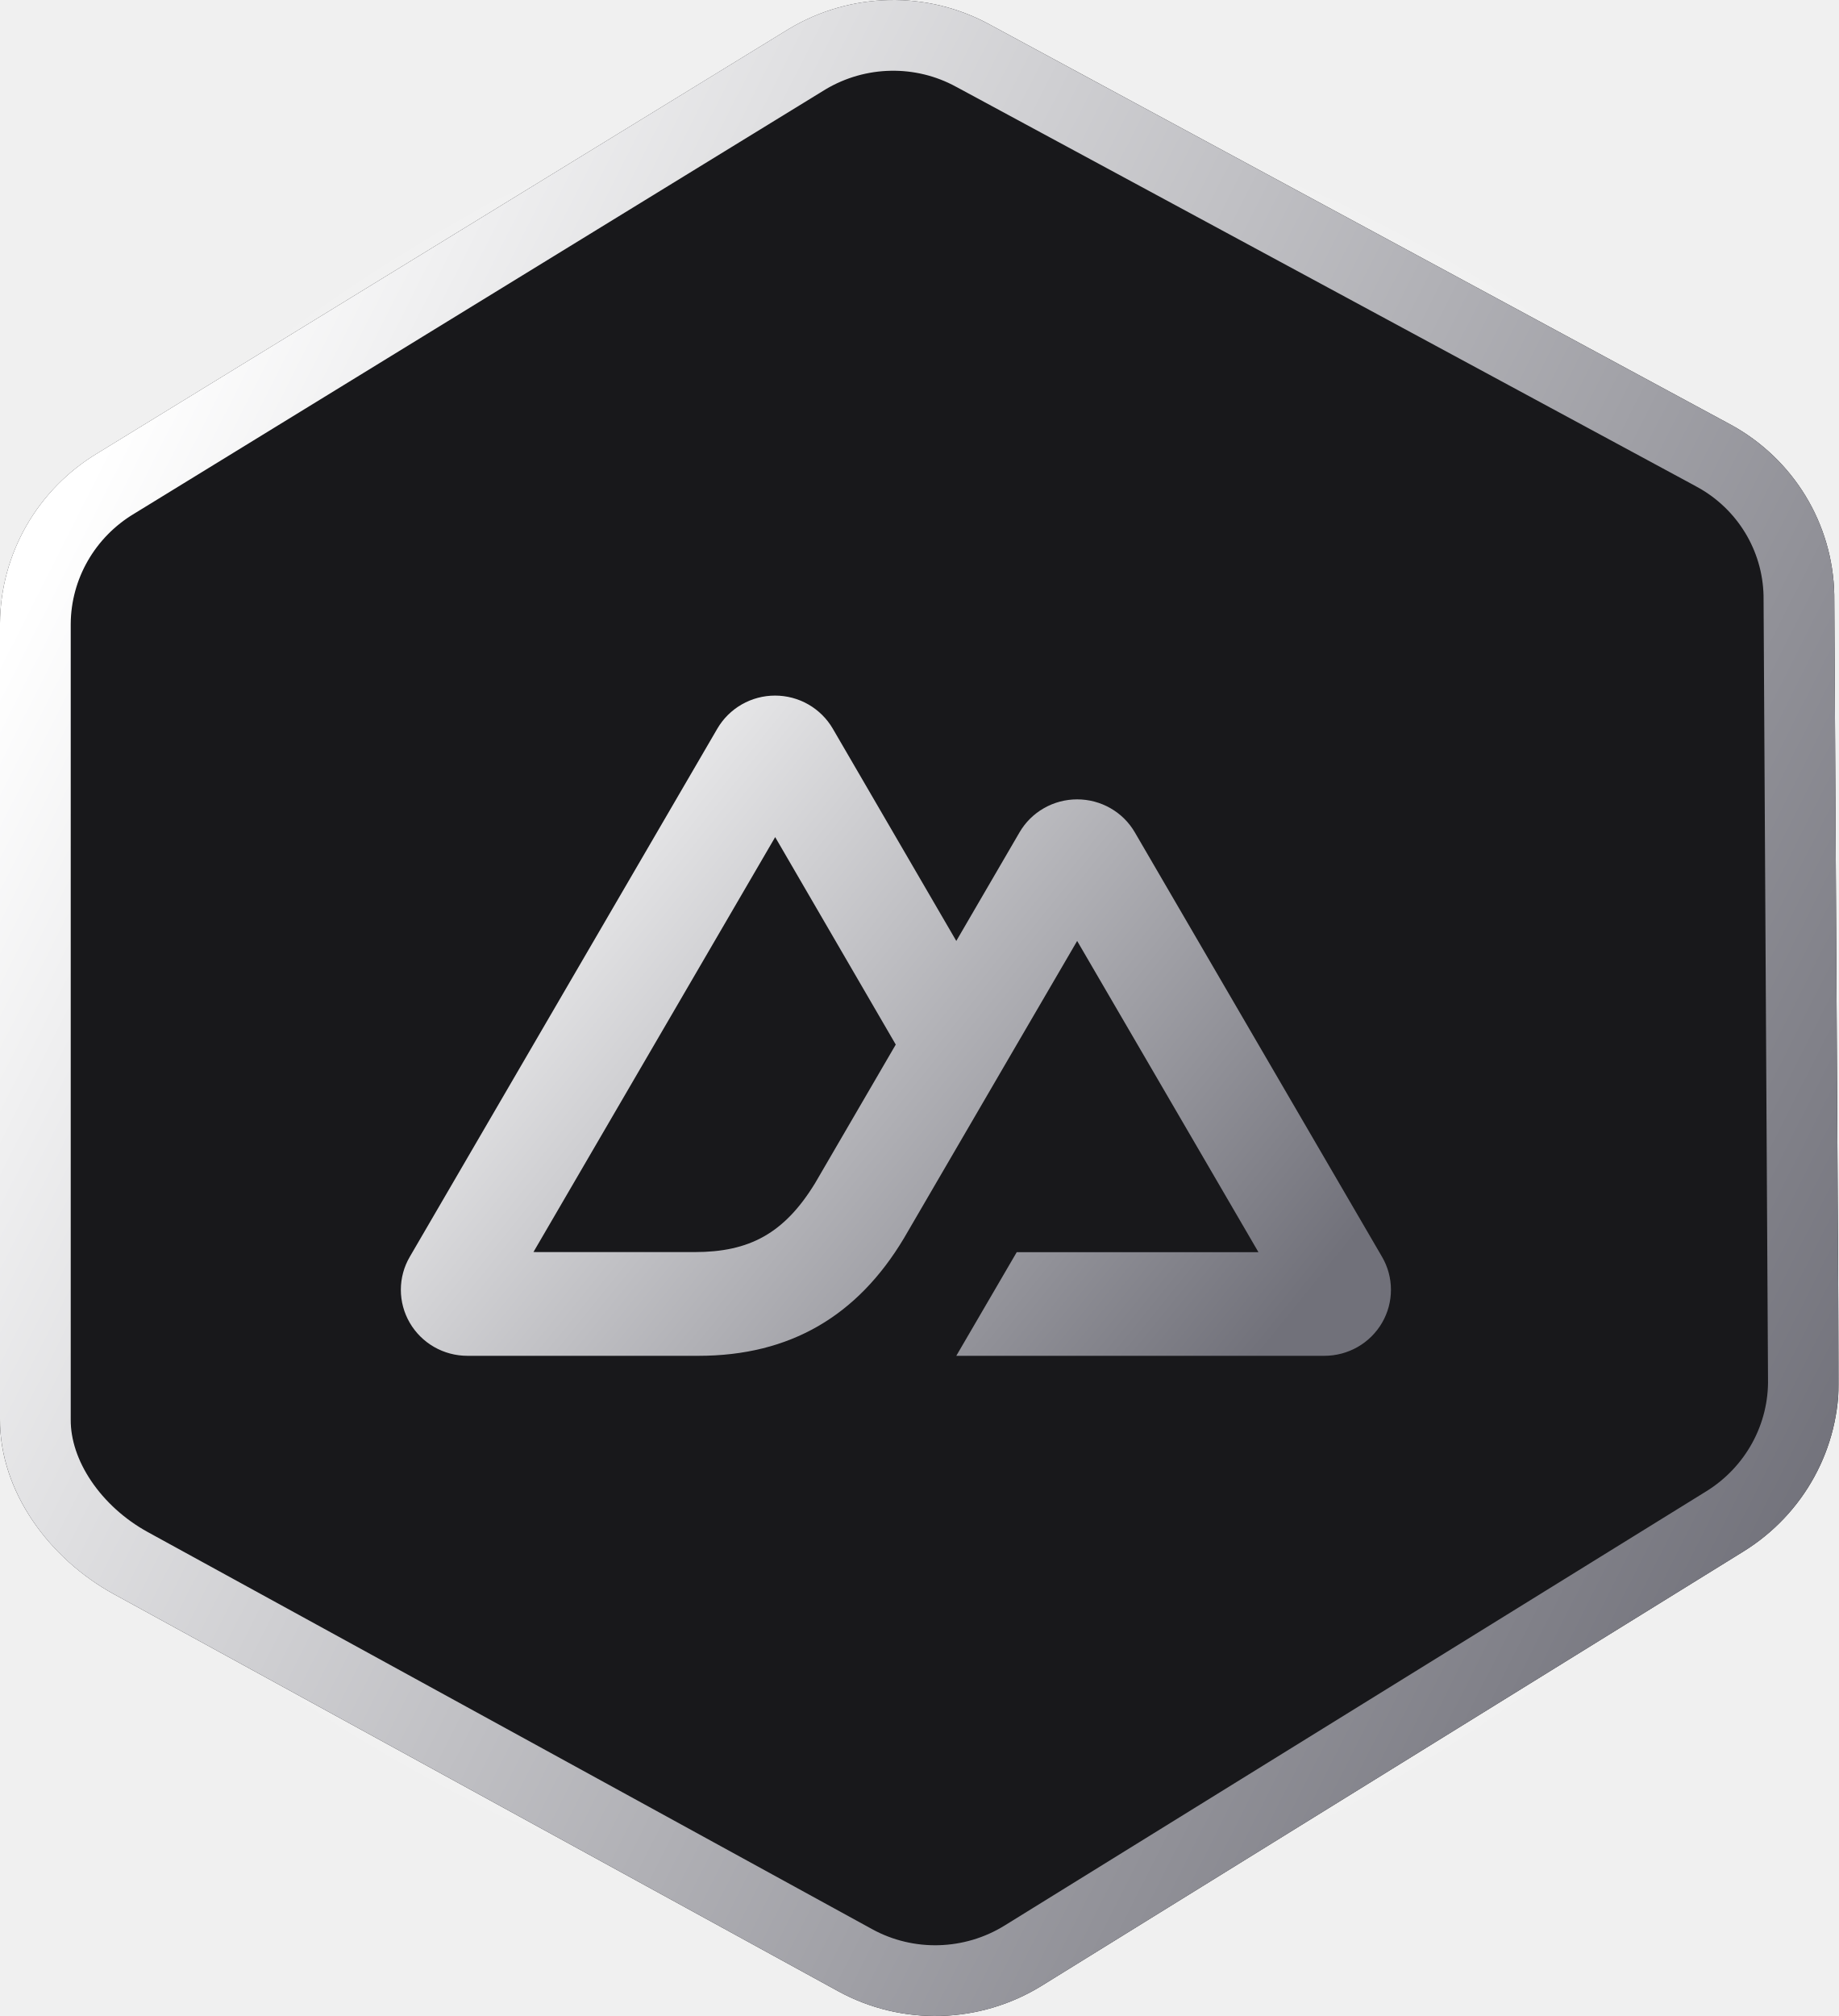
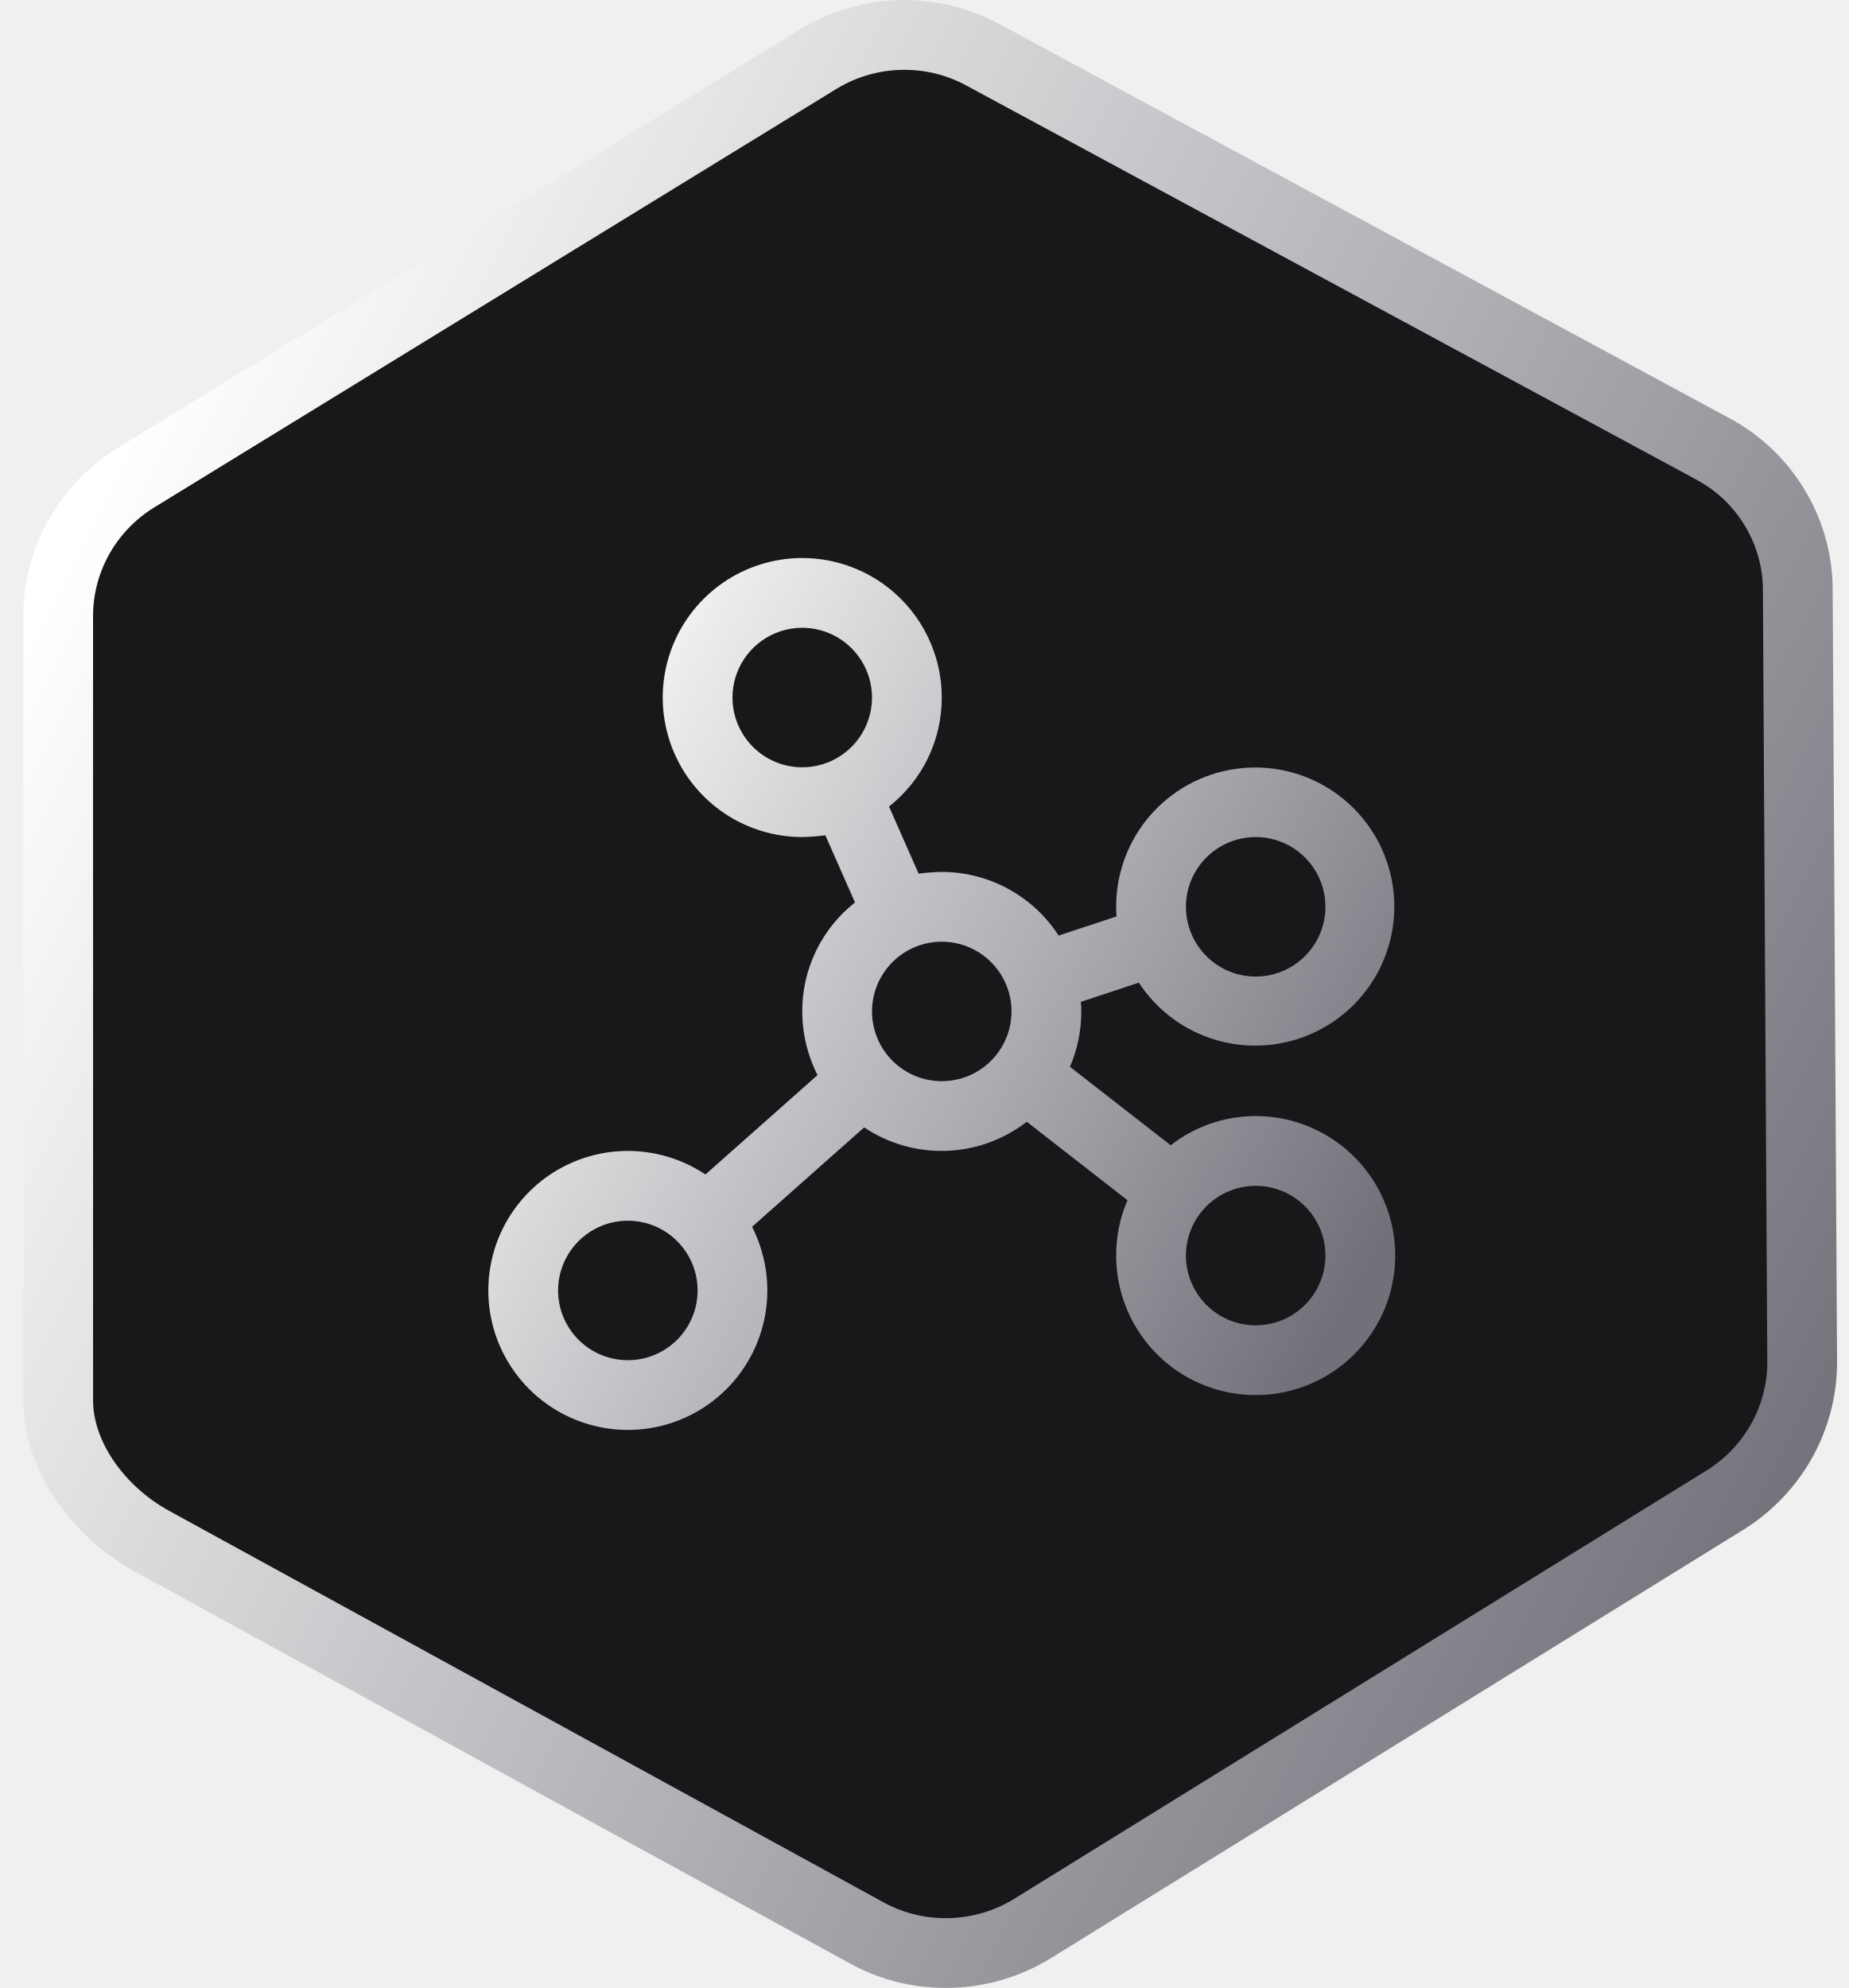
- <svg xmlns="http://www.w3.org/2000/svg" width="52" height="57" viewBox="0 0 52 57" fill="none">
-   <g clip-path="url(#clip0_1108_50569)">
-     <g filter="url(#filter0_d_1108_50569)">
-       <path d="M2.767 12.808L22.314 0.815C24.058 -0.229 26.226 -0.273 28.001 0.7L48.958 12.014C50.722 12.981 51.832 14.807 51.873 16.809L51.999 38.941C52.04 40.936 51.017 42.806 49.306 43.865L29.465 56.141C27.711 57.227 25.507 57.287 23.705 56.3L3.218 45.071C1.406 44.078 -0.014 42.18 9.76433e-05 40.122L0 17.625C0.013 15.654 1.062 13.828 2.767 12.808Z" fill="#18181B" />
-       <path d="M3.28 13.666L3.28 13.666L3.29 13.66L22.831 1.67C24.272 0.81 26.059 0.777 27.52 1.577L27.52 1.577L27.526 1.58L48.477 12.891C48.478 12.892 48.479 12.892 48.48 12.893C49.928 13.688 50.837 15.183 50.873 16.823L50.999 38.946L50.999 38.954L50.999 38.961C51.033 40.599 50.193 42.14 48.78 43.015L28.939 55.291C27.49 56.188 25.67 56.236 24.186 55.423L3.698 44.194C2.117 43.327 0.989 41.725 1 40.129V40.122L1 17.631C1 17.63 1 17.629 1 17.628C1.012 16.012 1.873 14.508 3.28 13.666Z" stroke="url(#paint0_linear_1108_50569)" stroke-width="2" />
-     </g>
-     <path d="M27.044 38.334H37.453C37.784 38.334 38.108 38.248 38.395 38.084C38.681 37.92 38.919 37.684 39.084 37.4C39.249 37.117 39.336 36.795 39.336 36.467C39.336 36.139 39.249 35.817 39.083 35.534L32.093 23.534C31.928 23.25 31.69 23.014 31.404 22.851C31.117 22.687 30.793 22.601 30.462 22.601C30.132 22.601 29.807 22.687 29.521 22.851C29.235 23.014 28.997 23.25 28.832 23.534L27.044 26.604L23.55 20.6C23.384 20.316 23.146 20.081 22.86 19.917C22.574 19.753 22.249 19.667 21.918 19.667C21.588 19.667 21.263 19.753 20.977 19.917C20.69 20.081 20.453 20.316 20.287 20.6L11.589 35.534C11.423 35.817 11.336 36.139 11.336 36.467C11.336 36.795 11.423 37.117 11.588 37.4C11.753 37.684 11.991 37.92 12.277 38.084C12.563 38.248 12.888 38.334 13.219 38.334H19.753C22.341 38.334 24.25 37.207 25.564 35.008L28.753 29.534L30.462 26.604L35.589 35.404H28.753L27.044 38.334ZM19.646 35.401L15.086 35.4L21.922 23.668L25.332 29.534L23.049 33.455C22.176 34.881 21.185 35.401 19.646 35.401Z" fill="url(#paint1_linear_1108_50569)" />
-   </g>
+ <svg xmlns="http://www.w3.org/2000/svg" width="53" height="57" viewBox="0 0 53 57" fill="none">
+   <path d="M49.712 42.839C49.627 42.9 49.538 42.959 49.448 43.015L29.607 55.291C28.166 56.183 26.336 56.236 24.854 55.423L4.366 44.194C2.787 43.328 1.658 41.716 1.668 40.129L1.668 40.122L1.668 17.631C1.668 17.63 1.668 17.629 1.668 17.628C1.68 16.012 2.541 14.508 3.948 13.666L3.948 13.666L3.958 13.66L23.5 1.67C24.932 0.815 26.729 0.777 28.188 1.577L28.188 1.577L28.194 1.58L49.145 12.891C49.146 12.892 49.147 12.892 49.148 12.893C50.595 13.687 51.505 15.192 51.541 16.823L51.667 38.946L51.667 38.954L51.667 38.961C51.699 40.493 50.964 41.943 49.712 42.839Z" fill="#18181B" stroke="url(#paint0_linear_1108_50569)" stroke-width="2" />
+   <path d="M36 32C35.117 32 34.259 32.294 33.562 32.837L30.675 30.587C30.892 30.086 31.002 29.546 31 29C31.002 28.908 30.998 28.816 30.988 28.725L32.65 28.175C33.174 28.977 33.97 29.563 34.891 29.827C35.812 30.09 36.798 30.013 37.667 29.61C38.536 29.206 39.231 28.503 39.624 27.629C40.017 26.755 40.082 25.769 39.808 24.851C39.534 23.933 38.938 23.145 38.13 22.63C37.322 22.115 36.355 21.909 35.407 22.048C34.459 22.187 33.593 22.664 32.967 23.389C32.342 24.115 31.998 25.042 32 26C31.998 26.092 32.002 26.184 32.013 26.275L30.35 26.825C29.989 26.265 29.493 25.805 28.907 25.486C28.322 25.167 27.666 25 27 25C26.778 25.004 26.557 25.02 26.337 25.05L25.488 23.125C25.96 22.753 26.342 22.278 26.604 21.737C26.866 21.195 27.002 20.602 27 20C27 19.209 26.765 18.436 26.326 17.778C25.886 17.12 25.262 16.607 24.531 16.305C23.8 16.002 22.996 15.922 22.22 16.077C21.444 16.231 20.731 16.612 20.172 17.172C19.612 17.731 19.231 18.444 19.077 19.22C18.922 19.996 19.002 20.8 19.305 21.531C19.607 22.262 20.12 22.886 20.778 23.326C21.436 23.765 22.209 24 23 24C23.222 23.996 23.443 23.98 23.663 23.95L24.512 25.875C24.04 26.247 23.658 26.722 23.396 27.263C23.134 27.805 22.998 28.398 23 29C23.001 29.634 23.151 30.259 23.438 30.825L20.225 33.675C19.484 33.179 18.598 32.945 17.709 33.01C16.819 33.075 15.977 33.435 15.316 34.033C14.655 34.632 14.212 35.434 14.059 36.313C13.906 37.191 14.051 38.096 14.471 38.883C14.891 39.67 15.562 40.293 16.377 40.655C17.193 41.017 18.105 41.096 18.97 40.88C19.836 40.663 20.604 40.164 21.153 39.461C21.701 38.758 22 37.892 22 37C21.999 36.366 21.849 35.741 21.562 35.175L24.775 32.325C25.471 32.791 26.296 33.026 27.133 32.997C27.969 32.968 28.776 32.676 29.438 32.163L32.325 34.413C32.108 34.914 31.998 35.454 32 36C32 36.791 32.235 37.565 32.674 38.222C33.114 38.88 33.738 39.393 34.469 39.696C35.2 39.998 36.004 40.078 36.78 39.923C37.556 39.769 38.269 39.388 38.828 38.828C39.388 38.269 39.769 37.556 39.923 36.78C40.078 36.004 39.998 35.2 39.696 34.469C39.393 33.738 38.88 33.114 38.222 32.674C37.565 32.235 36.791 32 36 32ZM36 24C36.396 24 36.782 24.117 37.111 24.337C37.44 24.557 37.696 24.869 37.848 25.235C37.999 25.6 38.039 26.002 37.962 26.39C37.884 26.778 37.694 27.134 37.414 27.414C37.135 27.694 36.778 27.884 36.39 27.962C36.002 28.039 35.6 27.999 35.235 27.848C34.869 27.696 34.557 27.44 34.337 27.111C34.117 26.782 34 26.396 34 26C34 25.47 34.211 24.961 34.586 24.586C34.961 24.211 35.47 24 36 24V24ZM21 20C21 19.604 21.117 19.218 21.337 18.889C21.557 18.56 21.869 18.304 22.235 18.152C22.6 18.001 23.002 17.961 23.39 18.038C23.778 18.116 24.134 18.306 24.414 18.586C24.694 18.866 24.884 19.222 24.962 19.61C25.039 19.998 24.999 20.4 24.848 20.765C24.696 21.131 24.44 21.443 24.111 21.663C23.782 21.883 23.396 22 23 22C22.47 22 21.961 21.789 21.586 21.414C21.211 21.039 21 20.53 21 20ZM18 39C17.604 39 17.218 38.883 16.889 38.663C16.56 38.443 16.304 38.131 16.152 37.765C16.001 37.4 15.961 36.998 16.038 36.61C16.116 36.222 16.306 35.865 16.586 35.586C16.866 35.306 17.222 35.116 17.61 35.038C17.998 34.961 18.4 35.001 18.765 35.152C19.131 35.304 19.443 35.56 19.663 35.889C19.883 36.218 20 36.604 20 37C20 37.53 19.789 38.039 19.414 38.414C19.039 38.789 18.53 39 18 39ZM25 29C25 28.604 25.117 28.218 25.337 27.889C25.557 27.56 25.869 27.304 26.235 27.152C26.6 27.001 27.002 26.961 27.39 27.038C27.778 27.116 28.134 27.306 28.414 27.586C28.694 27.866 28.884 28.222 28.962 28.61C29.039 28.998 28.999 29.4 28.848 29.765C28.696 30.131 28.44 30.443 28.111 30.663C27.782 30.883 27.396 31 27 31C26.47 31 25.961 30.789 25.586 30.414C25.211 30.039 25 29.53 25 29V29ZM36 38C35.604 38 35.218 37.883 34.889 37.663C34.56 37.443 34.304 37.131 34.152 36.765C34.001 36.4 33.961 35.998 34.038 35.61C34.116 35.222 34.306 34.865 34.586 34.586C34.865 34.306 35.222 34.116 35.61 34.038C35.998 33.961 36.4 34.001 36.765 34.152C37.131 34.304 37.443 34.56 37.663 34.889C37.883 35.218 38 35.604 38 36C38 36.53 37.789 37.039 37.414 37.414C37.039 37.789 36.53 38 36 38Z" fill="url(#paint1_linear_1108_50569)" />
  <defs>
-     <filter id="filter0_d_1108_50569" x="-31" y="-31" width="114" height="119" filterUnits="userSpaceOnUse" color-interpolation-filters="sRGB">
-       <feFlood flood-opacity="0" result="BackgroundImageFix" />
-       <feColorMatrix in="SourceAlpha" type="matrix" values="0 0 0 0 0 0 0 0 0 0 0 0 0 0 0 0 0 0 127 0" result="hardAlpha" />
-       <feOffset />
-       <feGaussianBlur stdDeviation="15.5" />
-       <feComposite in2="hardAlpha" operator="out" />
-       <feColorMatrix type="matrix" values="0 0 0 0 1 0 0 0 0 1 0 0 0 0 1 0 0 0 0.07 0" />
-       <feBlend mode="normal" in2="BackgroundImageFix" result="effect1_dropShadow_1108_50569" />
-       <feBlend mode="normal" in="SourceGraphic" in2="effect1_dropShadow_1108_50569" result="shape" />
-     </filter>
-     <linearGradient id="paint0_linear_1108_50569" x1="0.51" y1="17.482" x2="51.568" y2="43.3" gradientUnits="userSpaceOnUse">
+     <linearGradient id="paint0_linear_1108_50569" x1="1.178" y1="17.482" x2="52.236" y2="43.3" gradientUnits="userSpaceOnUse">
      <stop stop-color="white" />
      <stop offset="1" stop-color="#71717A" />
    </linearGradient>
-     <linearGradient id="paint1_linear_1108_50569" x1="11.258" y1="23.656" x2="33.191" y2="41.354" gradientUnits="userSpaceOnUse">
+     <linearGradient id="paint1_linear_1108_50569" x1="13.928" y1="21.342" x2="39.538" y2="35.671" gradientUnits="userSpaceOnUse">
      <stop stop-color="white" />
      <stop offset="1" stop-color="#71717A" />
    </linearGradient>
-     <clipPath id="clip0_1108_50569">
-       <rect width="52" height="57" fill="white" />
-     </clipPath>
  </defs>
</svg>
